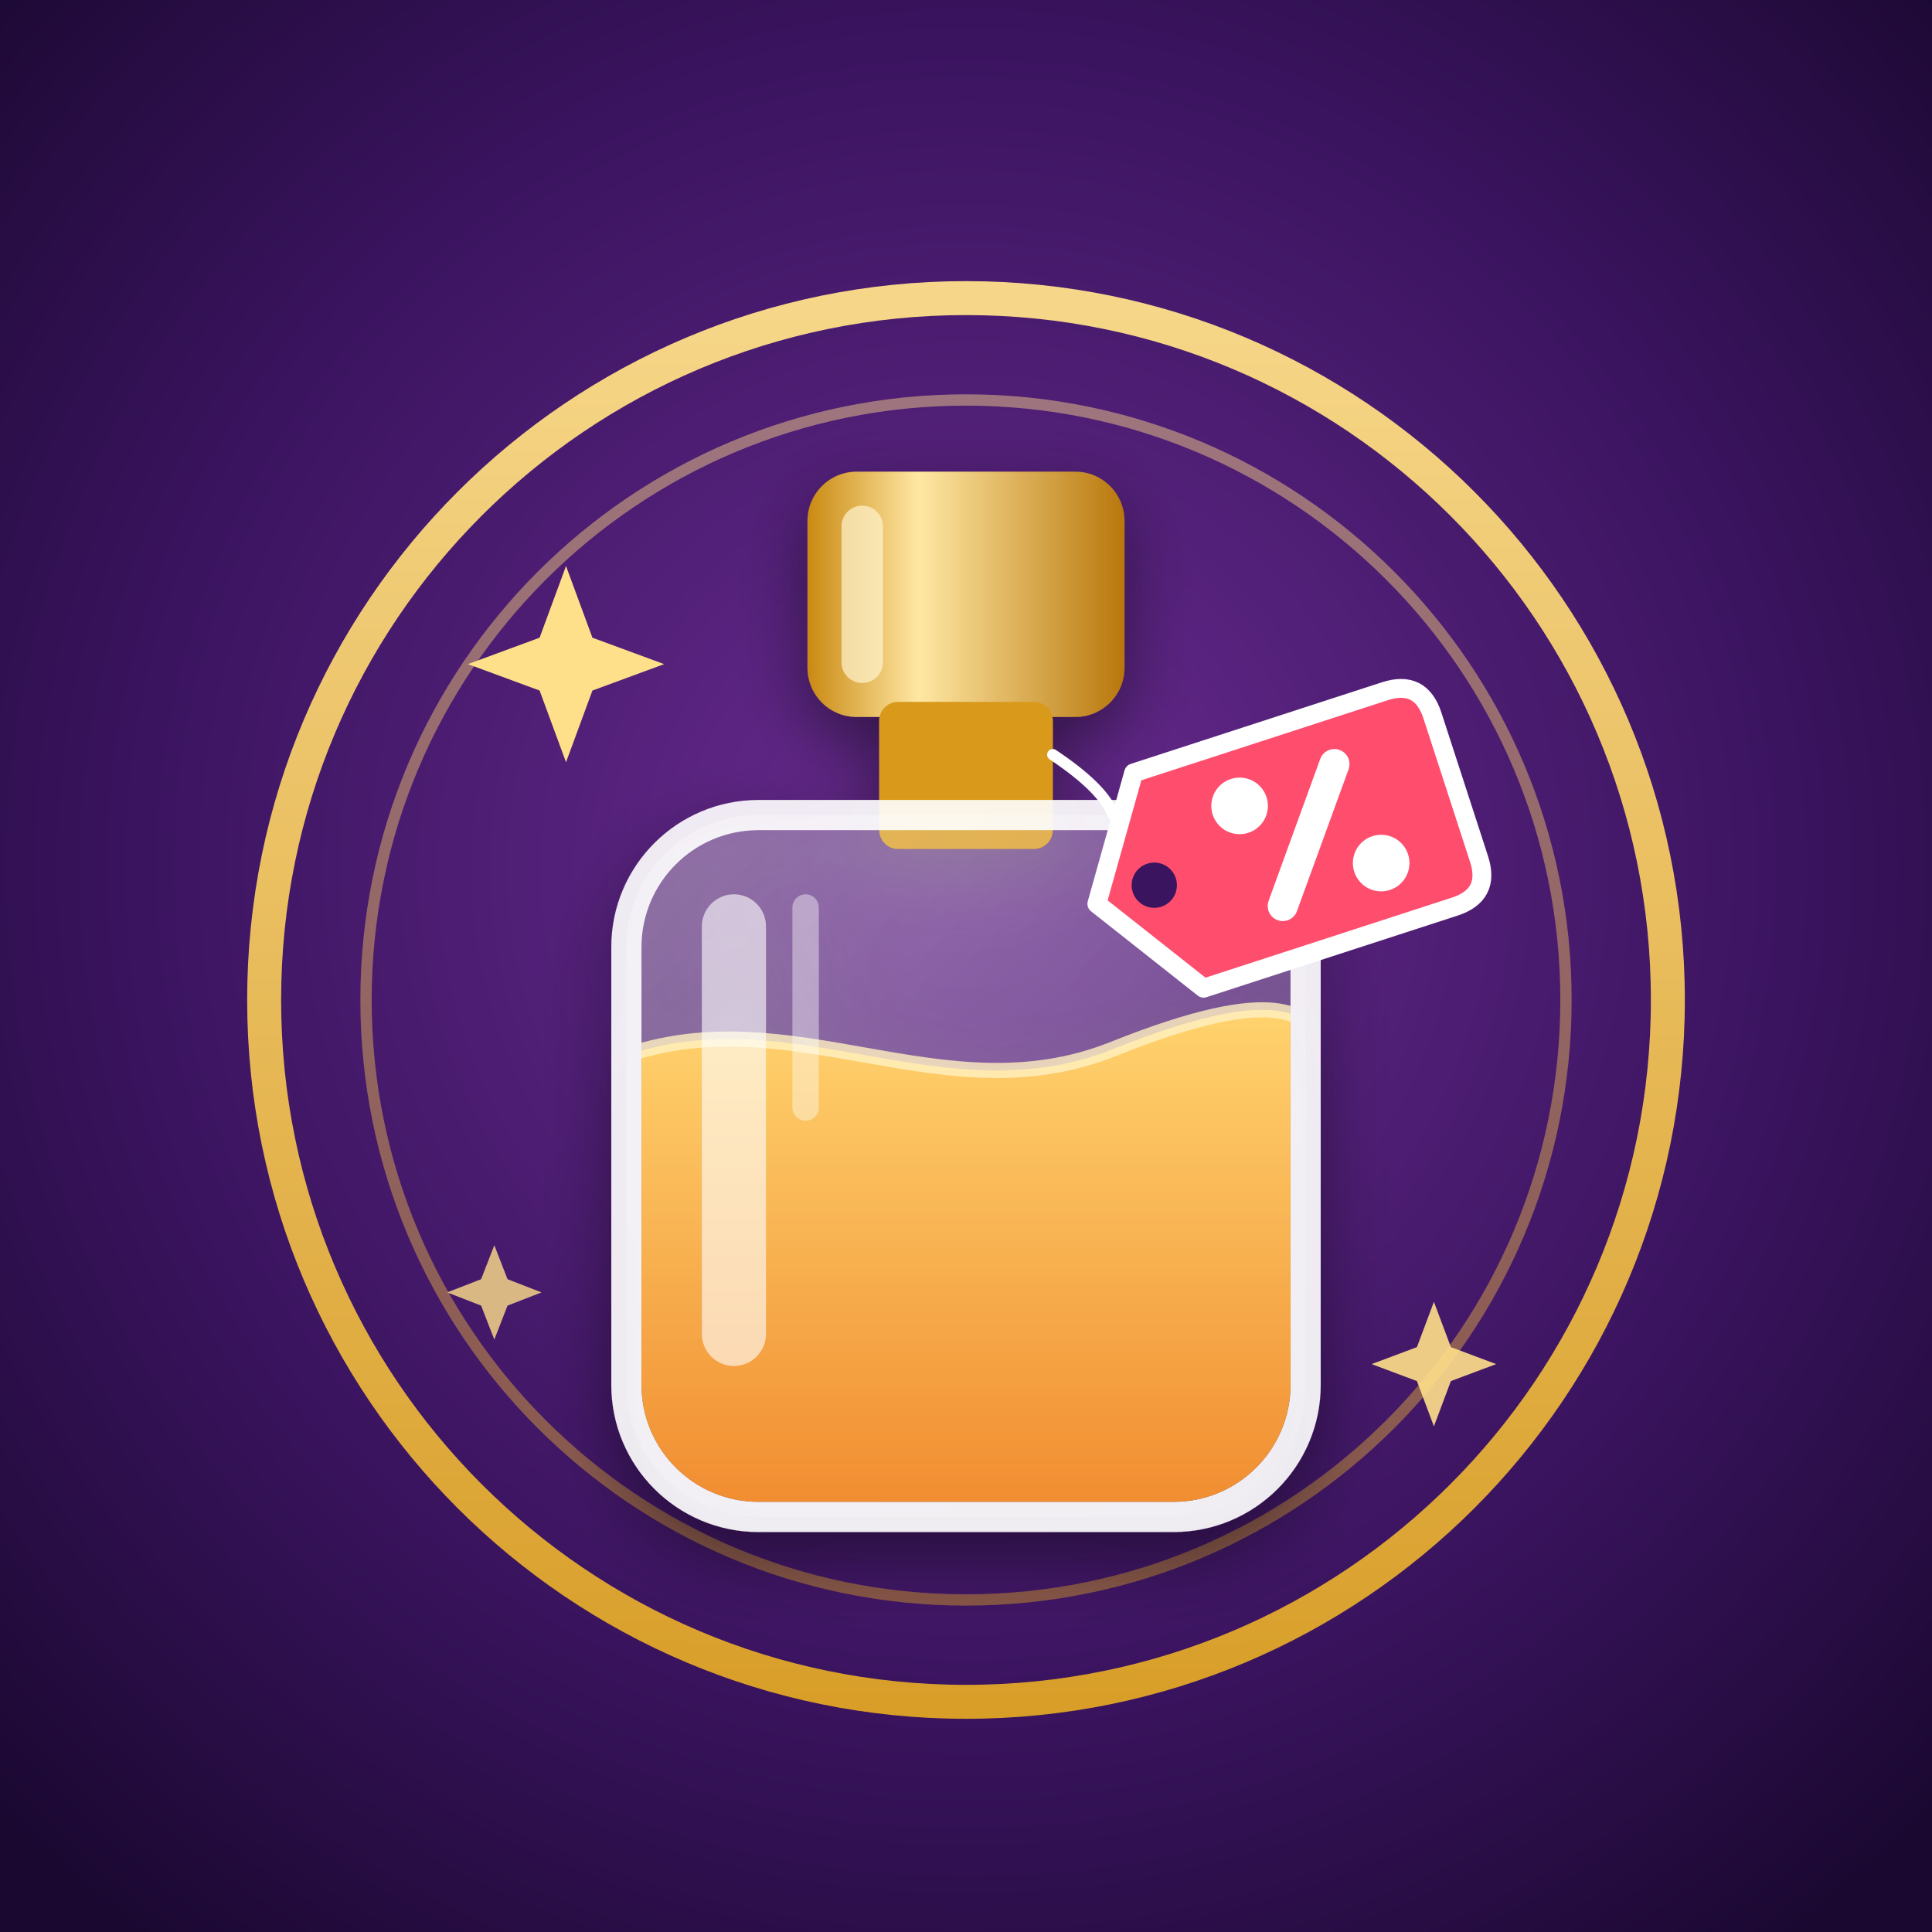
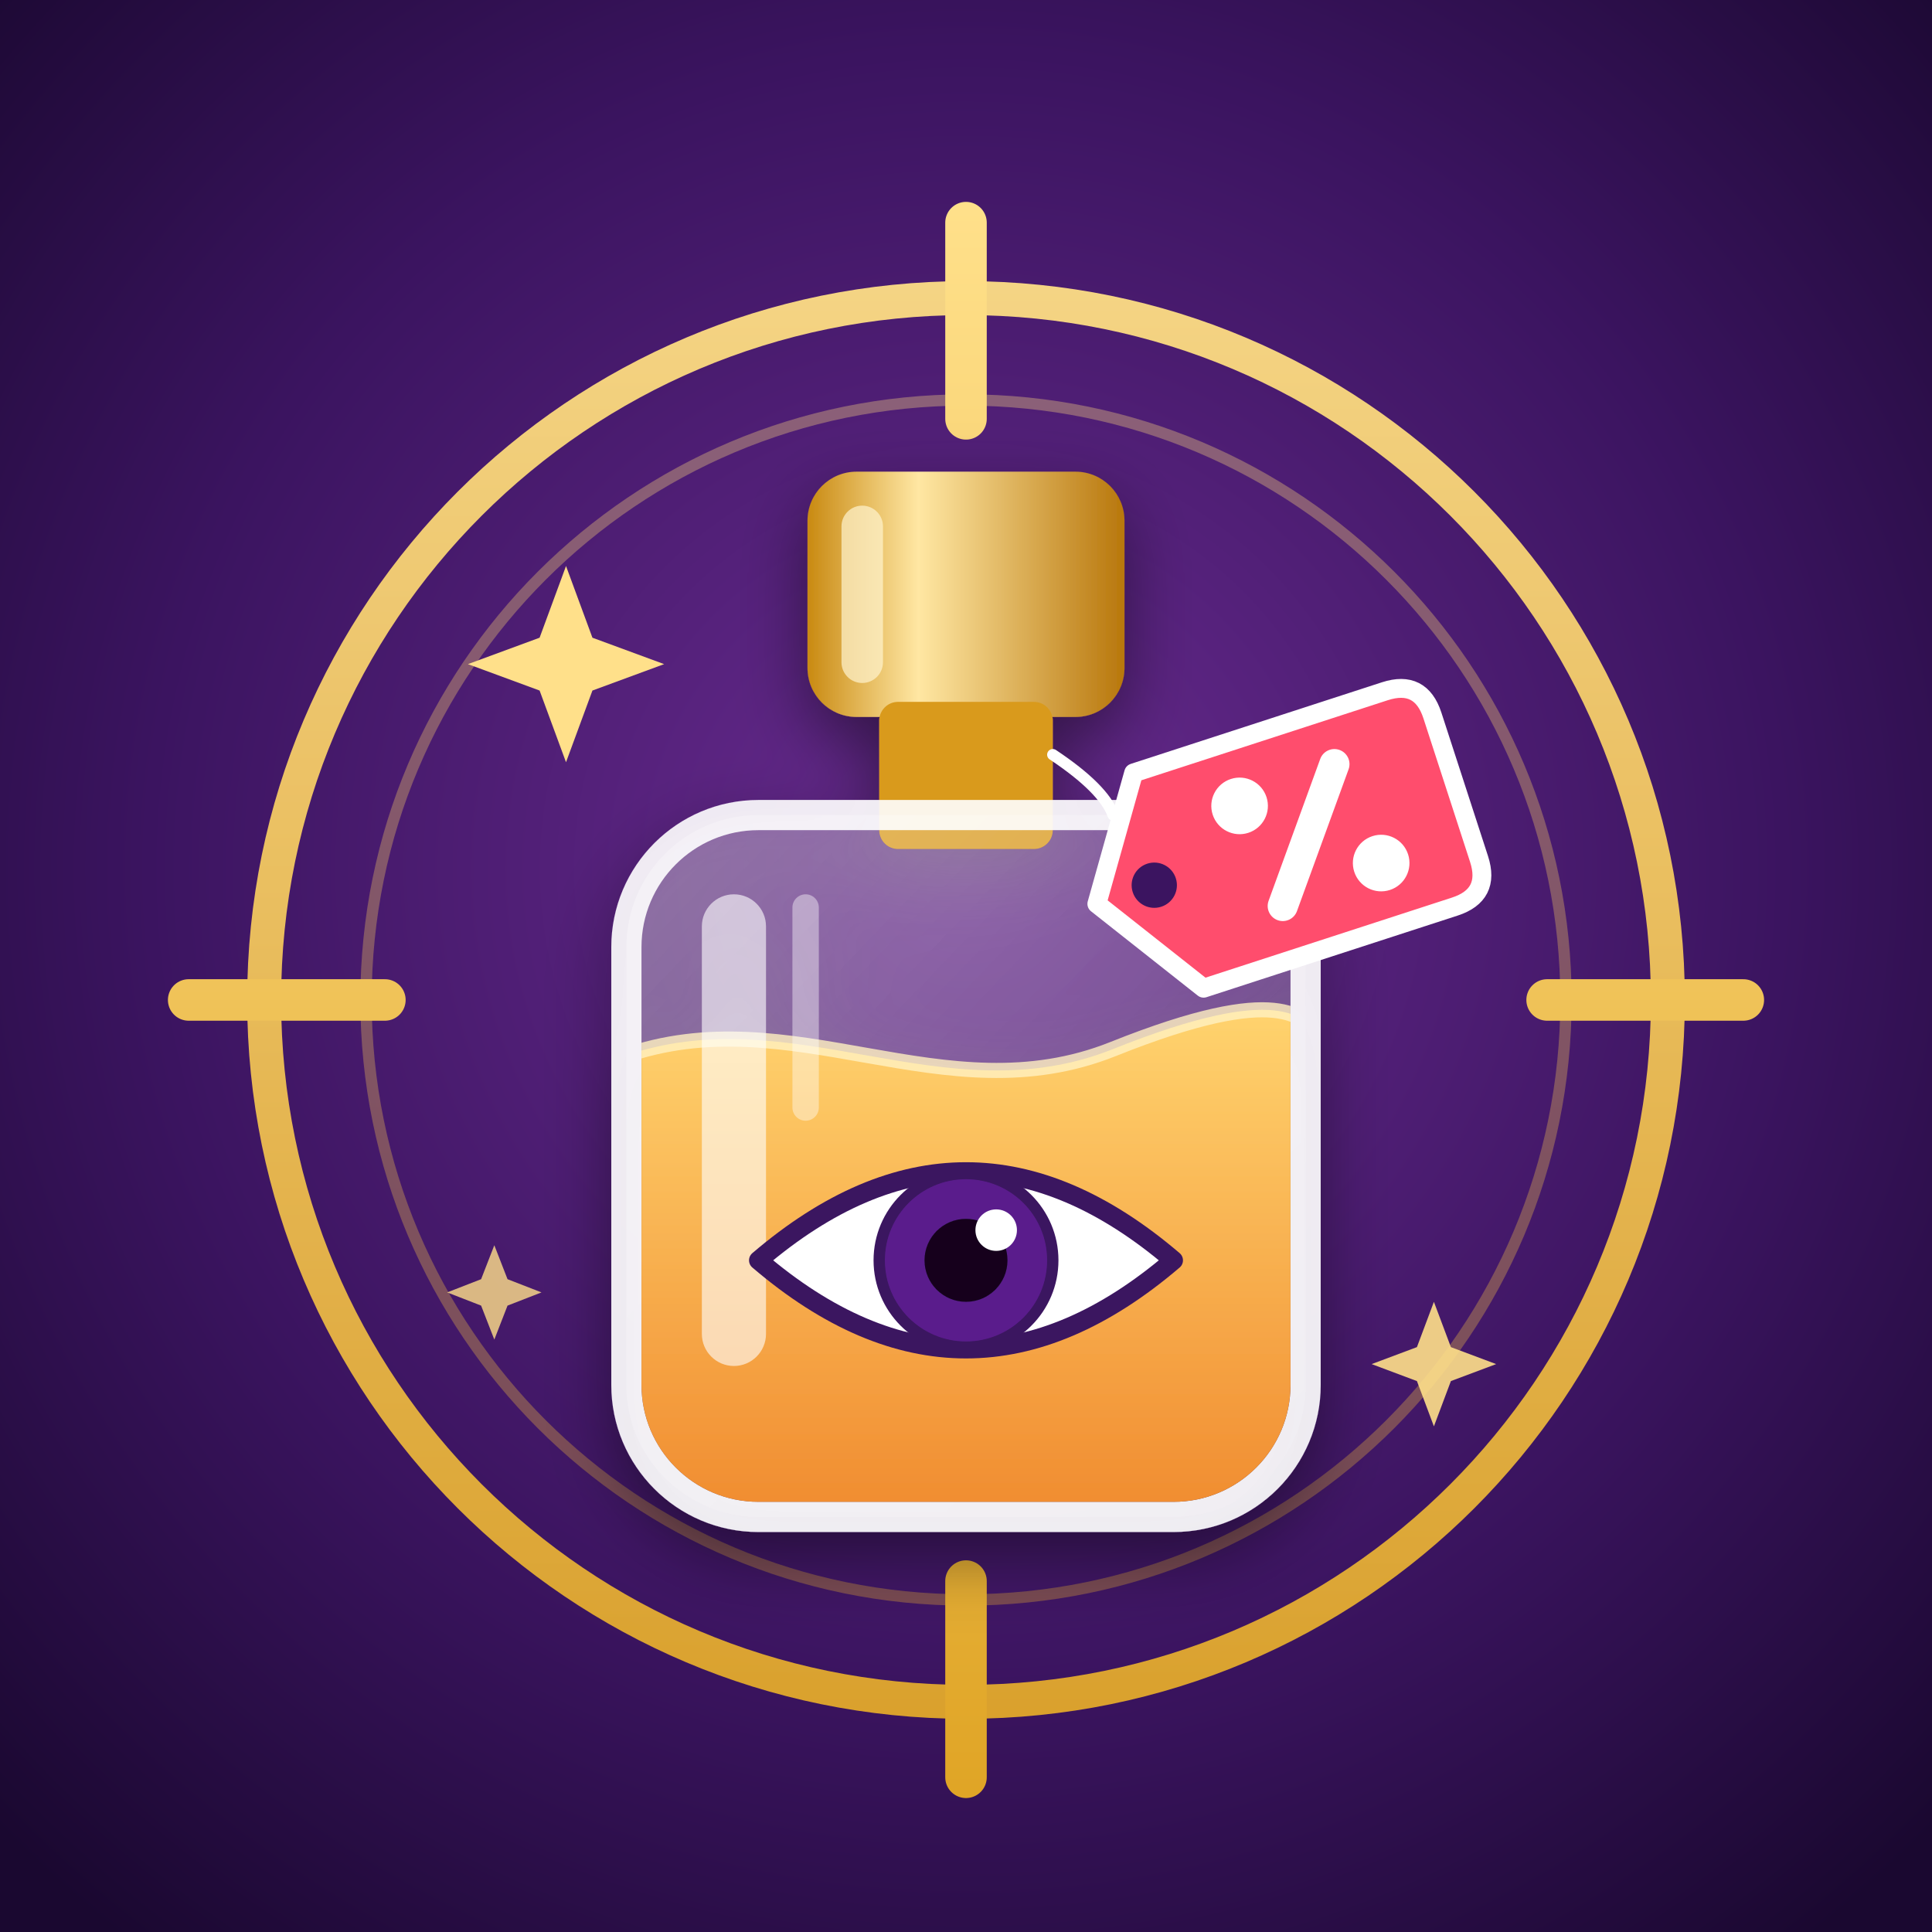
<svg xmlns="http://www.w3.org/2000/svg" viewBox="0 0 1024 1024" width="1024" height="1024">
  <defs>
    <radialGradient id="fundo" cx="50%" cy="45%" r="70%">
      <stop offset="0" stop-color="#6A2C91" />
      <stop offset="0.6" stop-color="#3B1460" />
      <stop offset="1" stop-color="#1A0830" />
    </radialGradient>
-     <linearGradient id="ouro" x1="0" y1="0" x2="0" y2="1">
+     <linearGradient id="ouro" gradientUnits="userSpaceOnUse" x1="0" y1="110" x2="0" y2="950">
      <stop offset="0" stop-color="#FFE08A" />
      <stop offset="1" stop-color="#E0A526" />
    </linearGradient>
    <linearGradient id="tampa" x1="0" y1="0" x2="1" y2="0">
      <stop offset="0" stop-color="#C98A12" />
      <stop offset="0.35" stop-color="#FFE7A3" />
      <stop offset="1" stop-color="#B8770C" />
    </linearGradient>
    <linearGradient id="liquido" x1="0" y1="0" x2="0" y2="1">
      <stop offset="0" stop-color="#FFD36E" />
      <stop offset="1" stop-color="#F08A2E" />
    </linearGradient>
    <linearGradient id="vidro" x1="0" y1="0" x2="1" y2="1">
      <stop offset="0" stop-color="#FFFFFF" stop-opacity="0.30" />
      <stop offset="1" stop-color="#FFFFFF" stop-opacity="0.08" />
    </linearGradient>
    <clipPath id="corpo">
      <rect x="340" y="440" width="344" height="356" rx="62" />
    </clipPath>
    <filter id="sombra" x="-20%" y="-20%" width="140%" height="140%">
      <feDropShadow dx="0" dy="14" stdDeviation="18" flood-color="#000" flood-opacity="0.45" />
    </filter>
  </defs>
  <rect width="1024" height="1024" fill="url(#fundo)" />
  <g stroke="url(#ouro)" stroke-linecap="round" fill="none">
    <circle cx="512" cy="530" r="372" stroke-width="18" opacity="0.95" />
-     <circle cx="512" cy="530" r="318" stroke-width="6" opacity="0.45" />
+     <circle cx="512" cy="530" r="318" stroke-width="6" opacity="0.35" />
    <line x1="512" y1="118" x2="512" y2="222" stroke-width="22" />
    <line x1="512" y1="838" x2="512" y2="942" stroke-width="22" />
    <line x1="100" y1="530" x2="204" y2="530" stroke-width="22" />
    <line x1="820" y1="530" x2="924" y2="530" stroke-width="22" />
  </g>
  <g filter="url(#sombra)">
    <rect x="428" y="250" width="168" height="130" rx="26" fill="url(#tampa)" />
    <rect x="446" y="268" width="22" height="94" rx="11" fill="#FFF3CF" opacity="0.7" />
    <rect x="466" y="372" width="92" height="78" rx="10" fill="#D99A1E" />
    <rect x="332" y="432" width="360" height="372" rx="70" fill="url(#vidro)" stroke="#FFFFFF" stroke-opacity="0.9" stroke-width="16" />
    <g clip-path="url(#corpo)">
      <path d="M330 560 C 420 528, 500 592, 590 556 S 690 540, 700 548 L700 810 L330 810 Z" fill="url(#liquido)" />
      <path d="M330 560 C 420 528, 500 592, 590 556 S 690 540, 700 548" fill="none" stroke="#FFF1C2" stroke-width="8" opacity="0.8" />
    </g>
    <rect x="372" y="474" width="34" height="250" rx="17" fill="#FFFFFF" opacity="0.6" />
    <rect x="420" y="474" width="14" height="120" rx="7" fill="#FFFFFF" opacity="0.4" />
+     <g>
+       <path d="M402 668 Q512 574 622 668 Q512 762 402 668 Z" fill="#FFFFFF" stroke="#3B1460" stroke-width="10" stroke-linejoin="round" />
+       <circle cx="512" cy="668" r="46" fill="#5A1F8C" />
+       <circle cx="512" cy="668" r="46" fill="none" stroke="#3B1460" stroke-width="6" />
+       <circle cx="512" cy="668" r="22" fill="#14051F" />
+       <circle cx="528" cy="652" r="11" fill="#FFFFFF" />
+     </g>
  </g>
  <g transform="rotate(-18 700 430)">
    <path d="M612 380 L752 380 Q772 380 772 400 L772 480 Q772 500 752 500 L612 500 L572 440 Z" fill="#FF4D6D" stroke="#FFFFFF" stroke-width="10" stroke-linejoin="round" />
    <circle cx="604" cy="440" r="12" fill="#3B1460" />
    <g fill="#FFFFFF">
      <circle cx="660" cy="414" r="15" />
      <circle cx="722" cy="466" r="15" />
      <rect x="682" y="392" width="16" height="96" rx="8" transform="rotate(38 690 440)" />
    </g>
  </g>
  <path d="M558 400 Q 585 418 590 432" fill="none" stroke="#FFFFFF" stroke-width="6" stroke-linecap="round" />
  <g fill="#FFE08A">
    <path d="M300 300 l14 38 l38 14 l-38 14 l-14 38 l-14 -38 l-38 -14 l38 -14 z" />
    <path d="M760 690 l9 24 l24 9 l-24 9 l-9 24 l-9 -24 l-24 -9 l24 -9 z" opacity="0.9" />
    <path d="M262 660 l7 18 l18 7 l-18 7 l-7 18 l-7 -18 l-18 -7 l18 -7 z" opacity="0.8" />
  </g>
</svg>
